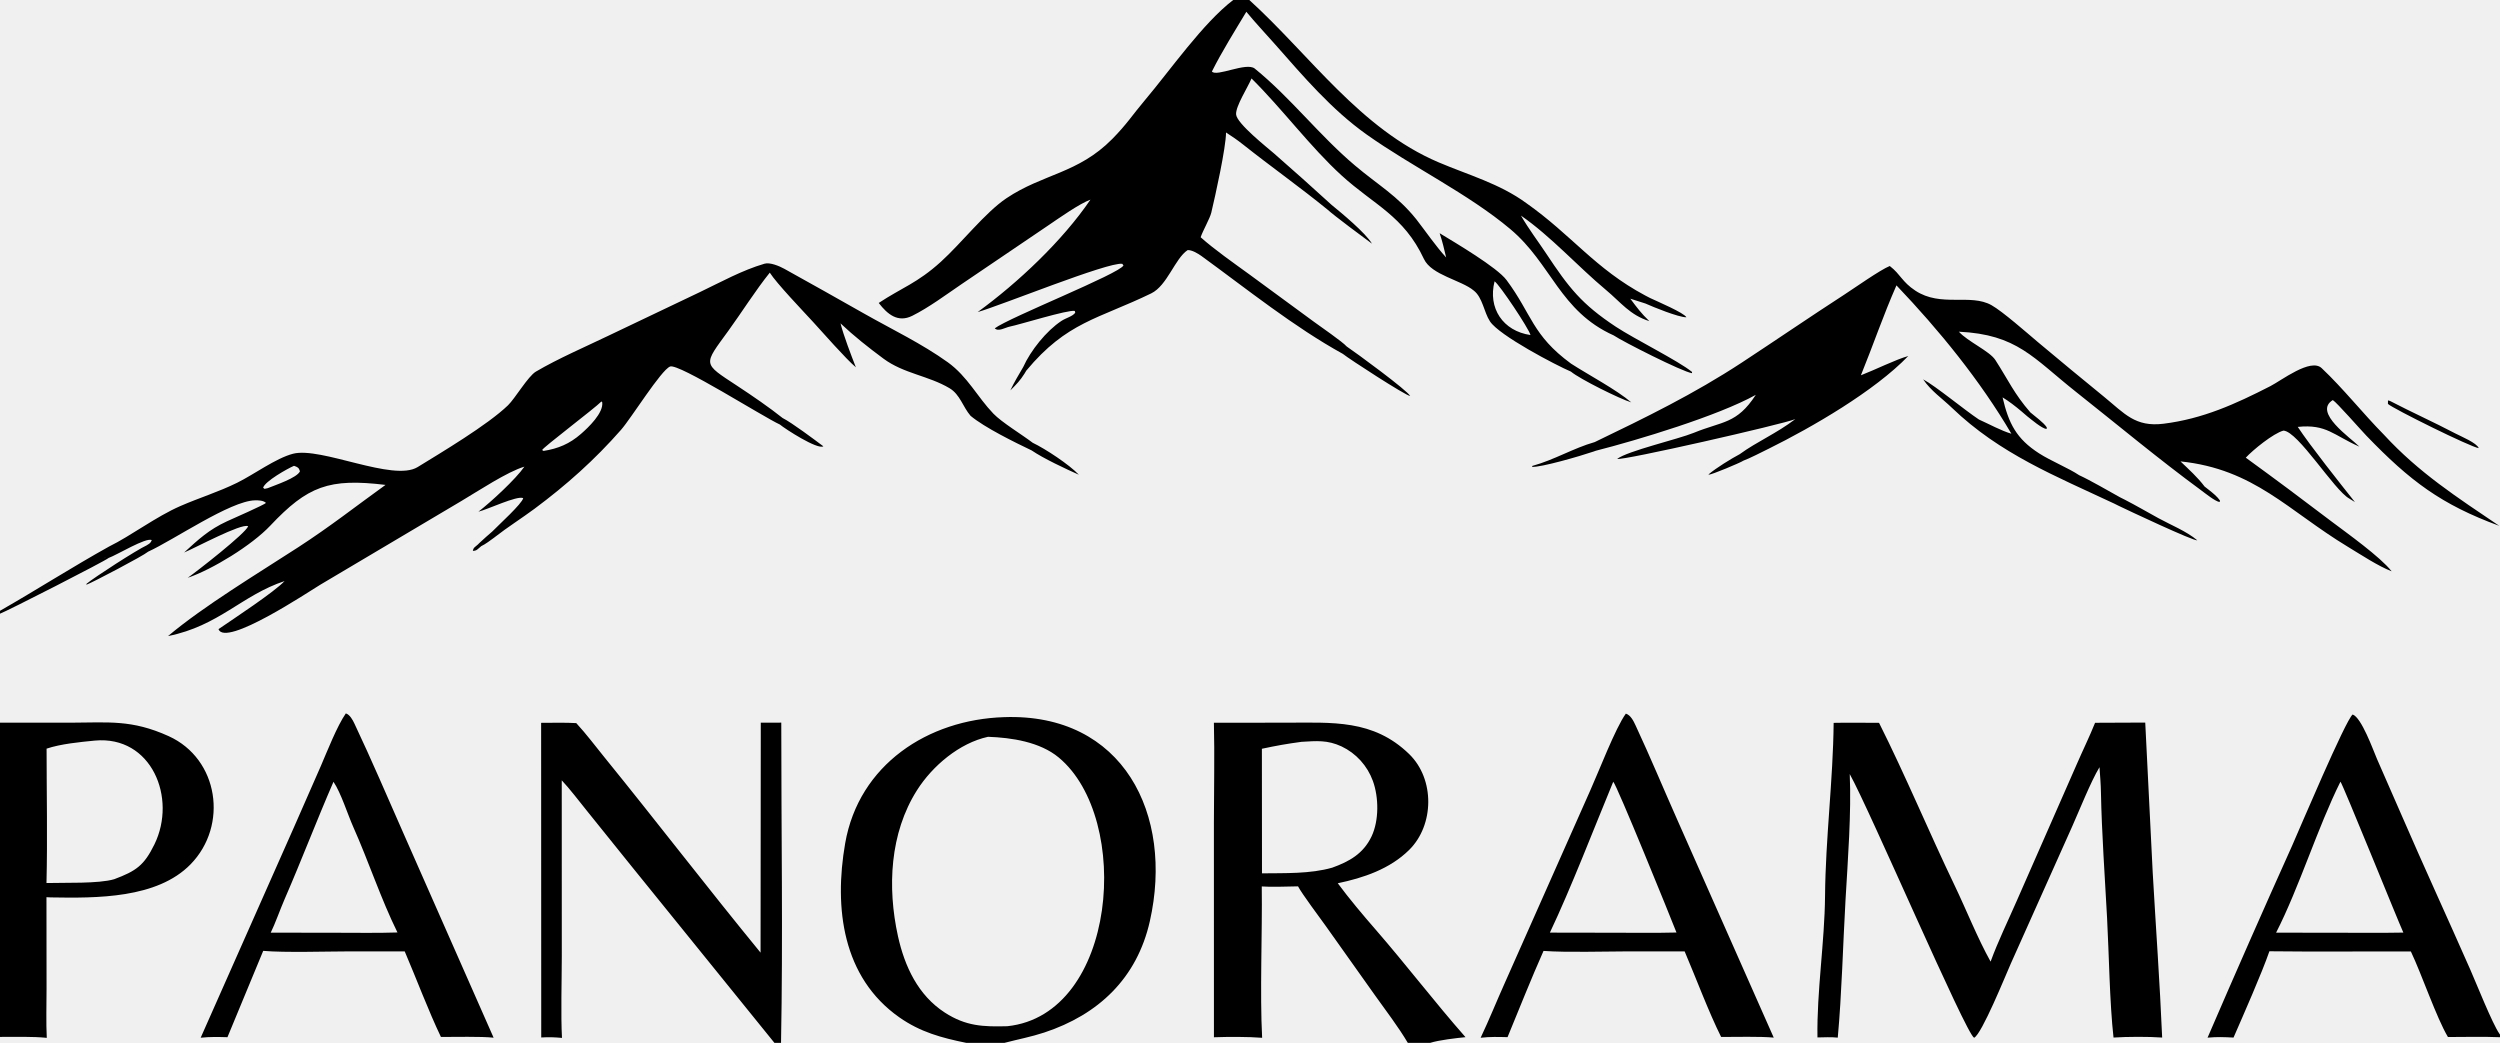
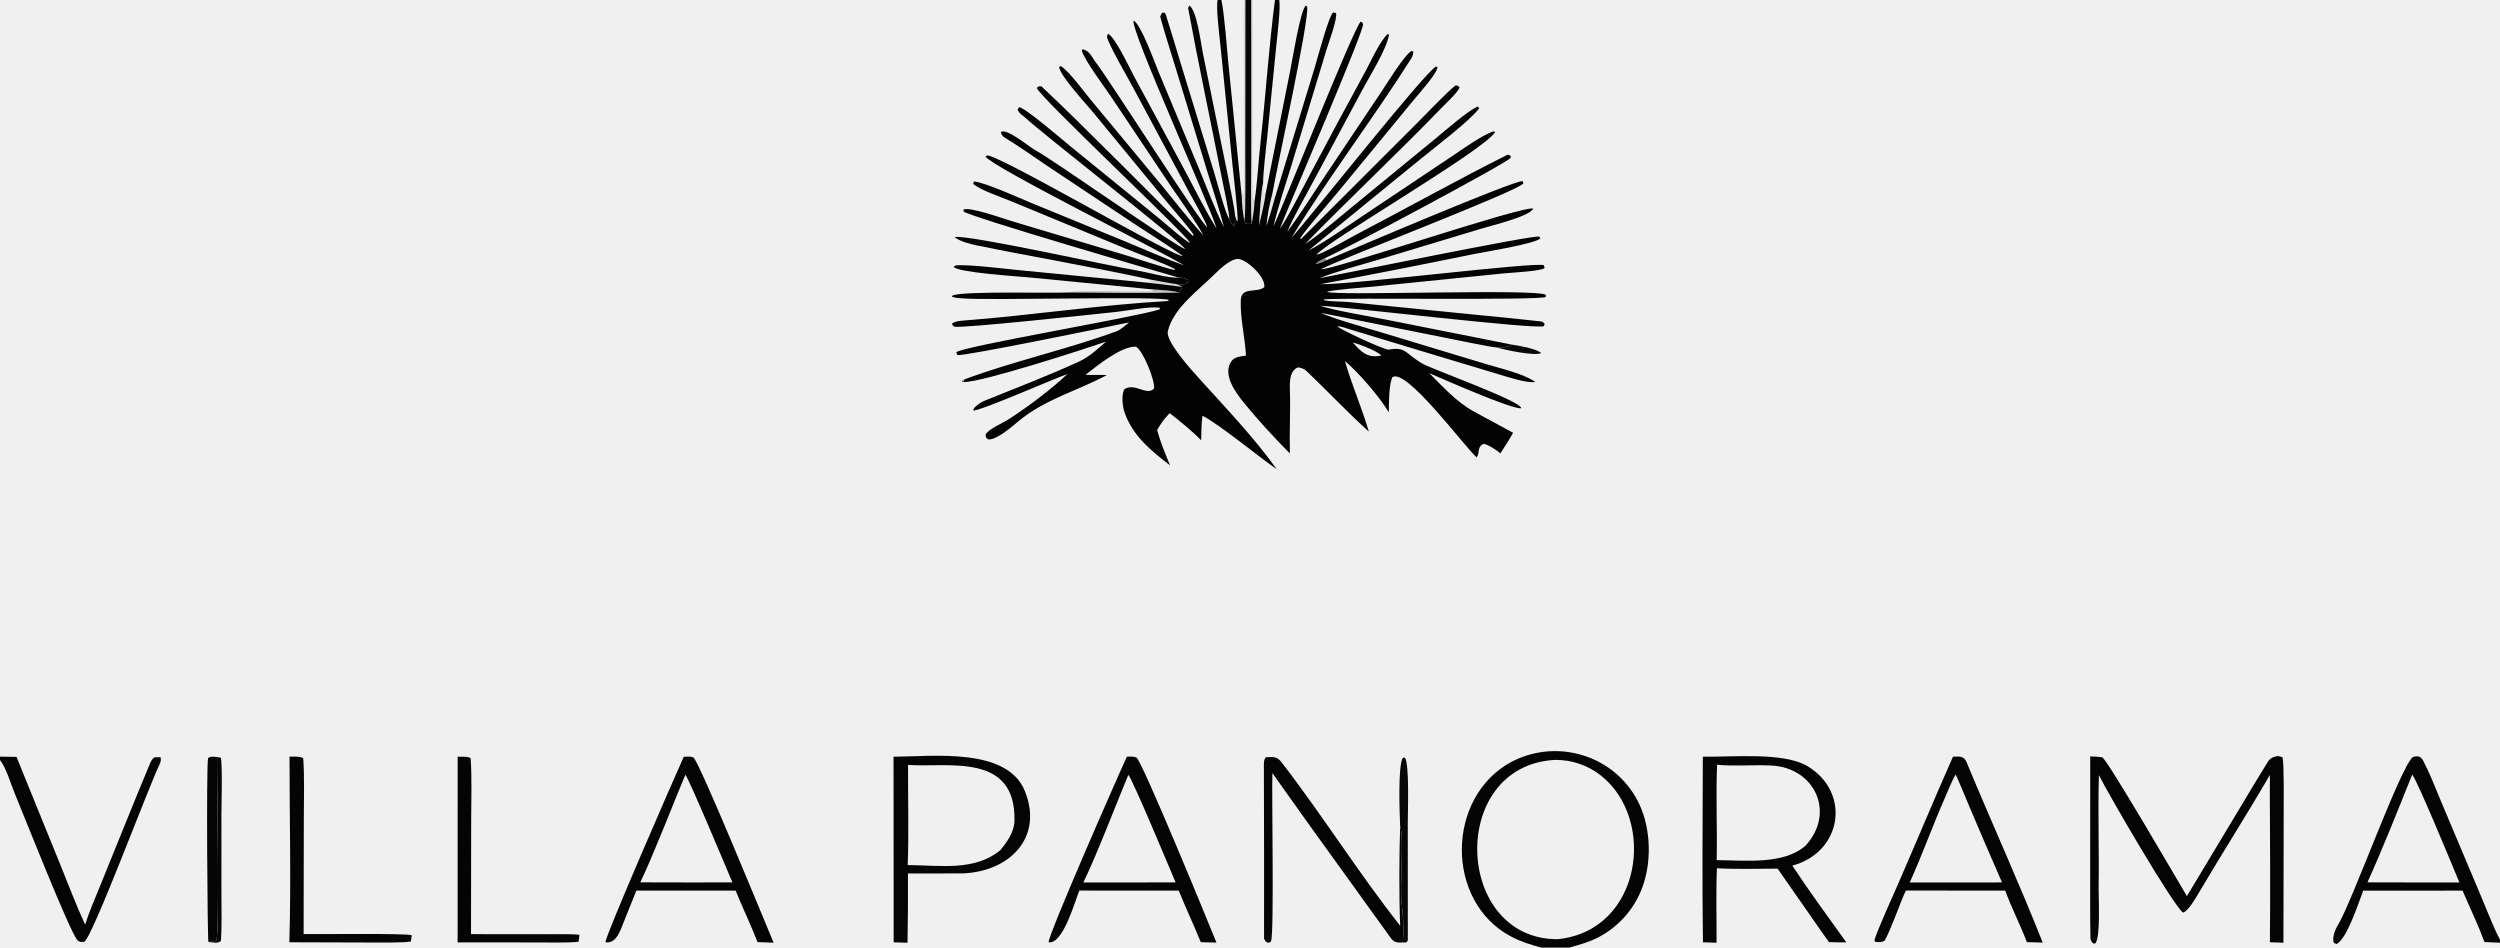
- <svg xmlns="http://www.w3.org/2000/svg" width="350" height="146" viewBox="0 0 350 146" fill="none">
-   <path d="M109.379 101.168C109.373 115.87 109.624 131.358 109.344 146H108.42L88.346 121.192L82.16 113.504C81.17 112.275 79.687 110.337 78.645 109.246L78.651 133.891C78.649 137.156 78.503 142.144 78.677 145.306C77.524 145.208 76.926 145.185 75.773 145.246L75.758 101.197C77.288 101.196 79.183 101.145 80.679 101.236C82.099 102.781 83.334 104.434 84.653 106.06C91.992 115.099 99.101 124.364 106.479 133.368L106.509 101.177L109.379 101.168ZM140.543 100.402C157.261 99.789 164.343 114.048 160.98 128.963C159.177 136.962 153.778 142.055 146.19 144.556C144.347 145.163 142.498 145.509 140.624 146H135.277C131.813 145.295 128.845 144.492 125.9 142.424C117.936 136.827 116.749 127.106 118.324 118.062C120.248 107.023 129.944 100.74 140.543 100.402ZM180.043 101.176C186.498 101.173 192.239 100.678 197.278 105.565C200.9 109.076 200.797 115.516 197.285 118.986C194.575 121.666 190.876 122.91 187.289 123.655C188.868 125.797 190.844 128.139 192.601 130.159C196.864 135.062 200.886 140.34 205.172 145.204C203.912 145.325 201.424 145.614 200.236 145.998H197.092C195.805 143.812 193.973 141.41 192.479 139.317L185.582 129.604C184.772 128.469 182.27 125.132 181.725 124.09C180.424 124.107 177.844 124.206 176.647 124.103C176.733 130.707 176.37 138.96 176.698 145.291C174.783 145.137 171.914 145.144 169.95 145.217L169.946 115.22C169.947 110.66 170.06 105.684 169.945 101.182L180.043 101.176ZM9.836 101.177C15.175 101.163 18.424 100.711 23.607 103.058C30.631 106.238 31.988 115.568 26.681 121.002C21.987 125.808 13.537 125.746 7.093 125.637C6.897 125.633 6.7 125.623 6.505 125.607L6.517 138.398C6.516 140.498 6.439 143.242 6.548 145.299C4.652 145.098 1.97 145.166 0 145.167V101.177H9.836ZM301.379 122.145C301.815 129.798 302.38 137.611 302.703 145.257C300.789 145.117 297.812 145.13 295.893 145.257C295.346 140.402 295.257 133.463 294.987 128.456C294.688 122.898 294.237 116.478 294.133 110.984C294.114 109.788 294.014 108.599 293.929 107.406C292.712 109.419 291.102 113.474 290.107 115.702L281.503 134.928C280.804 136.495 277.44 144.815 276.374 145.286C275.219 144.739 261.75 113.35 258.963 108.365C259.206 113.752 258.693 120.456 258.375 125.951C258.013 132.236 257.856 139.068 257.287 145.268C256.357 145.173 255.379 145.222 254.444 145.241C254.338 138.799 255.451 131.889 255.506 125.443C255.573 117.369 256.632 109.237 256.711 101.2C258.779 101.155 260.988 101.196 263.066 101.197C266.775 108.586 270.053 116.48 273.644 123.955C275.291 127.385 276.856 131.351 278.685 134.628C279.705 131.816 281.153 128.852 282.348 126.114L290.735 107.018C291.578 105.076 292.525 103.144 293.312 101.19L300.334 101.16L301.379 122.145ZM227.621 99.906C228.311 100.137 228.696 100.945 228.995 101.589C231.022 105.935 232.869 110.38 234.817 114.764L248.323 145.266C246.411 145.083 242.988 145.179 240.958 145.174C239.223 141.704 237.446 136.936 235.852 133.197L228.063 133.192C224.589 133.199 219.431 133.363 216.092 133.129C214.362 137.021 212.693 141.238 211.056 145.202C209.683 145.169 208.666 145.133 207.289 145.285C208.484 142.767 209.511 140.202 210.65 137.662L222.646 110.64C223.769 108.159 226.167 101.898 227.621 99.906ZM48.417 99.875C48.976 100.046 49.377 100.789 49.619 101.302C52.008 106.357 54.22 111.529 56.476 116.649L69.106 145.278C67.302 145.08 63.7 145.184 61.73 145.173C59.987 141.535 58.294 137.009 56.66 133.193H48.963C45.709 133.2 39.9 133.386 36.849 133.121L31.844 145.208C30.48 145.174 29.464 145.141 28.094 145.28L41.183 115.751L44.928 107.217C45.822 105.146 47.184 101.652 48.417 99.875ZM329.37 100.029C330.614 100.457 332.222 104.959 332.779 106.257L336.223 114.128C339.34 121.325 342.684 128.573 345.848 135.764C346.683 137.66 348.939 143.336 349.922 144.732L349.999 144.84V145.21C347.716 145.114 345.012 145.18 342.712 145.183C341.09 142.452 339.072 136.469 337.521 133.206C330.931 133.183 324.3 133.26 317.717 133.178C316.65 136.257 314.055 142.139 312.693 145.261C311.284 145.188 310.458 145.151 309.059 145.272C312.931 136.287 316.875 127.333 320.89 118.412C321.924 116.071 328.365 100.835 329.37 100.029ZM138.325 103.152C134.329 104.021 130.547 107.211 128.376 110.637C124.571 116.642 124.212 124.245 125.714 131.061C126.652 135.314 128.539 139.344 132.272 141.76C135.236 143.677 137.653 143.759 141.03 143.67C156.422 142.038 158.54 114.609 148.219 106.048C145.582 103.862 141.627 103.269 138.325 103.152ZM46.688 109.45C44.342 114.84 42.194 120.484 39.846 125.881C39.261 127.224 38.5 129.364 37.903 130.572L47.083 130.585C49.865 130.583 52.881 130.64 55.645 130.545C53.351 125.906 51.581 120.532 49.456 115.769C48.687 114.045 47.725 110.972 46.688 109.45ZM225.854 109.444C223.17 115.936 219.949 124.32 216.984 130.567L226.013 130.583C228.861 130.581 231.871 130.628 234.706 130.552C233.909 128.503 226.344 109.856 225.854 109.444ZM327.663 109.437C324.484 115.8 321.915 124.187 318.654 130.573L327.526 130.585C330.466 130.582 333.541 130.62 336.469 130.562C335.729 128.955 327.965 109.706 327.663 109.437ZM21.616 118.221C24.804 111.722 21.223 102.945 13.27 103.683C11.19 103.887 8.482 104.147 6.521 104.812C6.526 110.93 6.657 117.544 6.507 123.625C9.039 123.551 13.814 123.74 15.992 123.088C19.048 121.942 20.168 121.173 21.616 118.221ZM187.814 104.497C185.836 103.581 184.319 103.731 182.221 103.856C180.11 104.138 178.751 104.384 176.664 104.828L176.677 122.268C179.881 122.227 183.44 122.355 186.509 121.474C188.886 120.619 190.865 119.524 192.017 117.099C193.073 114.876 193.037 111.634 192.206 109.337C191.428 107.201 189.851 105.461 187.814 104.497ZM107.037 36.917C107.792 36.697 109.115 37.251 109.797 37.629C113.539 39.703 117.277 41.805 121.001 43.916C124.91 46.132 129.049 48.103 132.705 50.728C135.48 52.735 136.839 55.59 139.073 57.909C140.253 59.134 143.056 60.827 144.576 61.986C144.625 62.08 144.673 62.162 144.719 62.238C144.673 62.163 144.626 62.081 144.577 61.988C146.375 62.848 149.7 65.044 151.041 66.464C149.221 65.654 146.067 64.181 144.438 63.063C144.795 63.028 145.335 63.184 145.705 63.268C145.704 63.267 145.702 63.266 145.701 63.265C145.331 63.181 144.793 63.026 144.437 63.062C142.077 61.935 137.845 59.859 135.881 58.216C134.814 56.99 134.407 55.227 132.943 54.355C129.973 52.585 126.523 52.316 123.677 50.203C121.566 48.636 119.591 47.082 117.673 45.273C118.085 46.928 119.181 49.787 119.823 51.424C118.49 50.322 115.041 46.392 113.798 45.036C112.418 43.531 108.736 39.689 107.77 38.171C105.796 40.621 103.778 43.82 101.988 46.286C98.452 51.158 98.306 50.791 103.188 54.002C105.369 55.436 107.727 57.057 109.566 58.523C110.845 59.164 114.011 61.539 115.27 62.482C114.468 62.992 109.917 60.049 109.184 59.435C109.463 59.473 109.783 59.573 110.102 59.69L111.007 60.047C110.465 59.833 109.744 59.511 109.185 59.435C106.861 58.377 95.023 50.844 93.814 51.312C92.555 51.802 88.38 58.54 86.952 60.168C83.273 64.363 79.31 67.897 74.847 71.216C73.01 72.582 71.064 73.796 69.26 75.207L69.262 75.211C68.727 75.597 67.947 76.203 67.371 76.461L67.372 76.462C66.834 76.897 66.77 77.11 66.195 77.123C66.286 76.639 66.426 76.66 66.883 76.25L67.116 76.019C67.683 75.472 68.401 74.866 68.969 74.365L68.968 74.362C69.805 73.495 73.119 70.496 73.249 69.734C72.395 69.35 68.273 71.325 66.976 71.638C68.666 70.342 72.215 67.079 73.416 65.332C71.031 66.035 66.958 68.741 64.616 70.127L44.836 81.864C43.32 82.769 31.54 90.669 30.588 88.081C32.693 86.635 38.425 82.874 39.839 81.351C33.863 83.329 30.666 87.618 23.523 89.052C28.576 84.802 36.134 80.265 41.746 76.619C46.306 73.657 49.673 70.984 53.973 67.887C46.059 66.927 43.074 68.043 37.837 73.594C35.243 76.344 29.74 79.715 26.281 80.894C27.542 80.009 34.452 74.63 34.742 73.667C33.76 73.233 27.324 76.717 25.773 77.352C27.804 75.501 29.233 74.158 31.778 72.981C32.541 72.629 37.04 70.668 37.232 70.404C36.871 70.052 36.163 70.037 35.684 70.048C32.249 70.129 24.354 75.582 20.714 77.248L20.68 77.173V77.175L20.715 77.253C20.044 77.829 12.9 81.579 12.098 81.862L12.11 81.733C13.237 80.802 19.189 76.959 20.535 76.348C20.611 76.524 20.666 76.636 20.693 76.75C20.667 76.635 20.612 76.521 20.535 76.343C20.899 76.115 21.101 76.037 21.246 75.621C20.499 75.169 16.305 77.733 15.214 78.108C14.259 77.889 13.453 78.943 12.479 78.984L12.477 78.986C13.453 78.946 14.26 77.89 15.215 78.109C14.7 78.566 0.965 85.567 0 85.917V85.512C5.068 82.613 10.213 79.326 15.261 76.52L15.263 76.519C18.35 75.003 21.851 72.326 25.25 70.847C27.978 69.659 30.524 68.902 33.191 67.591C35.531 66.441 38.614 64.152 41.015 63.526C44.935 62.505 55.045 67.498 58.47 65.39C61.72 63.388 68.265 59.501 71.12 56.741C72.112 55.782 73.927 52.672 75.026 52.025C78.148 50.189 81.961 48.55 85.179 47L97.963 40.905C100.918 39.491 103.899 37.832 107.037 36.917ZM264.622 37.285C266.078 38.417 266.288 39.457 268.134 40.681C271.728 43.063 275.838 41.054 278.812 42.726C280.385 43.611 283.784 46.615 285.305 47.895C288.379 50.472 291.472 53.029 294.581 55.563C297.443 57.901 298.932 59.817 302.905 59.321C308.393 58.636 312.961 56.565 317.845 54.063C319.417 53.259 323.495 50.085 325.035 51.541C328.111 54.447 330.78 57.852 333.761 60.874C338.665 66.195 343.97 69.605 349.9 73.62C341.783 70.641 337.409 67.344 331.286 60.99C330.57 60.248 327.123 56.316 326.594 56.011C323.789 57.719 329.095 61.294 330.315 62.531C326.691 60.944 325.717 59.347 321.686 59.766C323.461 62.449 327.576 67.629 329.69 70.291C329.456 70.153 329.112 69.915 328.894 69.796C326.798 68.652 321.728 60.368 319.679 60.287C318.272 60.663 315.41 62.989 314.41 64.075C318.431 66.997 322.42 69.965 326.376 72.978C328.625 74.673 333.22 77.937 334.832 79.983C332.944 79.263 330.495 77.634 328.716 76.561C320.337 71.502 315.604 65.667 305.267 64.596C306.429 65.706 307.673 66.823 308.637 68.109L308.636 68.111L309.2 68.551C309.79 69.011 310.421 69.528 310.791 70.064L310.75 70.289C310.099 70.178 308.764 69.082 308.137 68.627C308.352 68.513 308.425 68.49 308.471 68.442C308.424 68.489 308.35 68.512 308.138 68.625C302.173 64.242 296.459 59.472 290.653 54.874C284.612 50.09 282.414 46.83 274.238 46.437C275.477 47.813 278.547 49.159 279.347 50.397C281.153 53.193 281.961 55.108 284.249 57.734C284.962 58.351 286.074 59.118 286.544 59.823L286.522 60.067C285.841 59.981 284.416 58.75 283.806 58.276L282.991 57.577C282.154 56.874 281.255 56.175 280.36 55.632C281.208 59.274 282.286 61.427 285.48 63.476C287.136 64.538 289.647 65.558 291.074 66.524C291.808 66.857 292.864 67.422 293.923 68.007L296.792 69.615L297.476 69.96C299.063 70.777 300.599 71.677 302.168 72.537C303.916 73.496 306.099 74.363 307.622 75.644C307.171 75.803 297.69 71.339 296.595 70.804C296.371 70.694 296.148 70.583 295.926 70.471C295.924 70.471 295.922 70.471 295.92 70.471C287.765 66.639 279.98 63.54 273.291 57.114C271.905 55.781 270.355 54.745 269.242 53.113C269.244 53.114 269.246 53.115 269.248 53.116C269.247 53.115 269.246 53.114 269.245 53.112C270.994 54.047 275.016 57.383 277.048 58.732C278.476 59.37 280.15 60.297 281.594 60.722C277.224 53.266 271.46 46.198 265.504 39.953C263.631 44.209 262.253 48.299 260.527 52.54C262.472 51.792 265.401 50.333 267.158 49.842C262.421 54.758 253.722 59.798 247.599 62.83C246.966 63.144 244.678 64.303 244.091 64.484C243.717 64.535 243.309 64.649 242.996 64.489L242.994 64.494C243.307 64.654 243.716 64.54 244.09 64.489C243.594 64.808 239.604 66.476 239.228 66.456L239.18 66.568L239.236 66.382C240.264 65.514 242.371 64.212 243.58 63.573L243.585 63.567C245.943 61.848 248.696 60.691 251.345 58.675C249.584 59.402 227.08 64.532 226.404 64.246C227.87 63.125 234.968 61.482 237.121 60.598C241.151 58.942 243.135 59.393 245.814 55.277C240.554 58.21 229.285 61.61 223.422 63.102L223.094 63.218C221.201 63.867 215.671 65.462 214.492 65.357L214.526 65.228C217.645 64.365 220.252 62.751 223.26 61.891L223.181 62.006C222.947 62.339 222.796 62.504 222.585 62.67C222.796 62.504 222.947 62.339 223.181 62.006L223.26 61.892C230.39 58.457 237.197 55.132 243.852 50.762C248.638 47.618 253.403 44.36 258.208 41.244C259.536 40.383 263.294 37.737 264.565 37.242L264.622 37.285ZM41.16 65.215C40.254 65.602 37.086 67.38 36.837 68.284L37.038 68.441L37.485 68.342C38.55 67.91 41.601 66.894 41.994 65.981C41.85 65.478 41.677 65.393 41.16 65.215ZM84.204 56.202C83.31 57.129 75.978 62.671 75.9 63.006L76.093 63.132C78.147 62.804 79.73 62.145 81.331 60.752C82.36 59.857 84.523 57.81 84.31 56.31L84.204 56.202ZM334.317 56.057C334.427 56.084 334.552 56.107 334.654 56.16C337.648 57.721 340.744 59.104 343.734 60.676C344.524 61.092 346.744 62 347.024 62.738C345.951 62.627 335.041 57.224 334.312 56.55L334.317 56.057ZM174.904 0C183.417 7.735 190.416 18.044 201.383 22.717C205.547 24.492 209.953 25.704 213.679 28.432C220.064 32.933 223.305 37.617 230.32 41.363L231.012 41.723C231.969 42.177 235.817 43.811 236.095 44.421C234.975 44.421 231.504 43.004 230.359 42.492C230.663 42.492 230.888 42.546 231.157 42.543C230.889 42.545 230.664 42.492 230.36 42.492L228.243 41.816C229.202 43.098 229.759 43.858 230.907 44.96C228.178 44.101 226.934 42.342 224.816 40.575C220.879 37.291 217.133 33.086 212.933 30.184C214.086 32.167 215.26 33.678 216.467 35.495C219.652 40.298 221.412 42.568 226.239 45.758C228.88 47.492 234.993 50.522 236.88 52.069L236.885 52.249C235.485 52.03 227.16 47.803 225.923 46.96H225.922C218.346 43.553 217.232 36.936 211.443 32.073C205.553 27.124 197.64 23.316 191.327 18.83C186.393 15.325 182.48 10.703 178.491 6.186C177.234 4.762 175.665 3.088 174.487 1.65C172.907 4.281 171.026 7.286 169.668 10.008C170.279 10.819 174.497 8.653 175.666 9.601C180.668 13.654 184.741 18.998 189.709 23.18C192.994 25.954 195.624 27.389 198.283 30.702C199.649 32.462 200.991 34.44 202.461 36.047C202.181 34.863 201.94 33.807 201.549 32.649C203.764 33.998 209.595 37.43 210.919 39.213C214.489 44.022 214.489 46.905 219.936 50.902L219.937 50.903C222.283 52.42 226.364 54.591 228.378 56.333C226.778 55.851 221.171 53.063 219.934 52.029L219.935 52.028C217.812 51.12 209.88 46.967 208.595 44.99C207.752 43.713 207.569 41.642 206.325 40.68C204.587 39.214 200.407 38.519 199.351 36.259C196.51 30.185 192.37 28.708 187.827 24.568C183.461 20.589 179.515 15.24 175.212 10.982C174.703 12.217 172.983 14.856 173.053 16.013C173.131 17.286 177.469 20.699 178.363 21.482C181.07 23.848 183.752 26.244 186.407 28.669L186.406 28.67C187.783 29.79 191.216 32.637 192.075 34.114C191.062 33.377 186.687 30.121 185.887 29.374V29.373C182.036 26.229 177.926 23.324 174.029 20.232C173.267 19.628 172.463 19.071 171.645 18.547C171.629 20.715 170.147 27.38 169.576 29.79C169.395 30.556 168.379 32.338 168.091 33.214C169.945 34.884 172.807 36.886 174.856 38.377L183.922 45.029C184.771 45.654 187.983 47.867 188.52 48.491C188.52 48.493 188.521 48.495 188.521 48.496C189.728 49.301 197.108 54.706 197.421 55.442C196.739 55.358 188.985 50.323 188.008 49.551C188.473 49.553 189.436 49.974 189.804 50.26L189.906 50.19L189.904 50.188L189.805 50.257C189.437 49.971 188.474 49.55 188.009 49.548C181.171 45.784 174.528 40.441 168.21 35.846C167.732 35.498 166.839 34.968 166.264 35.017C164.483 36.203 163.416 39.984 161.165 41.077C153.739 44.683 149.373 45.046 143.683 51.885L143.428 52.31C142.841 53.246 142.299 53.815 141.445 54.658C141.957 53.558 142.64 52.435 143.253 51.379C144.279 49.091 146.494 46.314 148.612 44.923C149.256 44.5 150.159 44.304 150.532 43.784L150.473 43.531C149.547 43.326 142.726 45.459 141.351 45.728C140.769 45.843 139.753 46.486 139.267 45.963C141.366 44.407 156.754 38.314 157.288 37.159L157.114 36.933C155.137 36.649 140.031 42.803 136.873 43.69C142.508 39.588 148.732 33.731 152.662 27.951C151.143 28.499 148.271 30.532 146.814 31.518L134.615 39.783C132.456 41.25 130.039 43.058 127.706 44.218C125.701 45.214 124.238 43.996 123.023 42.414C126.269 40.267 128.42 39.643 131.723 36.648C134.63 34.013 137.928 29.748 140.9 27.755C146.017 24.323 150.925 24.304 155.705 19.467C157.768 17.379 158.538 16.095 160.262 14.055C163.86 9.798 168.402 3.248 172.649 0H174.904ZM226.593 46.306C226.966 46.75 227.437 47.073 227.54 47.279C227.438 47.073 226.967 46.75 226.593 46.306ZM209.241 39.386C208.276 43.129 210.405 46.344 214.269 46.906C214.041 45.995 209.929 39.84 209.241 39.386Z" fill="black" />
+ <svg xmlns="http://www.w3.org/2000/svg" width="401" height="152" viewBox="0 0 401 152" fill="none">
+   <g clip-path="url(#clip0_725_66)">
+     <path d="M273.133 121.369C277.819 121.458 286.136 120.59 289.956 122.911C296.931 127.148 295.484 136.684 287.491 138.847C290.043 142.741 293.424 147.355 296.152 151.157C295.257 151.171 294.276 151.135 293.373 151.119L292.277 149.58L285.128 139.332C282.068 139.341 278.41 139.441 275.395 139.267C275.234 142.877 275.354 147.539 275.336 151.216L273.153 151.144C273.004 141.312 273.121 131.211 273.133 121.369ZM275.352 137.968C279.992 137.99 286.093 138.736 289.608 135.644C294.46 130.374 291.108 123.145 284.157 122.793C281.281 122.647 278.226 122.937 275.422 122.668C275.205 127.693 275.467 132.931 275.352 137.968Z" fill="black" fill-opacity="0.984" />
+     <path d="M143.324 121.379C149.5 121.354 161.481 119.827 164.359 126.823C167.427 134.278 161.99 139.846 154.328 140.095L145.633 140.106C145.659 143.811 145.636 147.517 145.566 151.221L143.343 151.147L143.324 121.379ZM145.595 138.751C150.914 138.812 156.33 139.742 160.425 136.392C161.533 135.093 162.681 133.42 162.722 131.676C162.983 120.617 152.049 123.15 145.65 122.696C145.631 127.687 145.791 133.839 145.595 138.751Z" fill="black" fill-opacity="0.984" />
+     <path d="M180.759 121.36C181.237 121.355 181.828 121.303 182.27 121.499C183.123 121.877 193.872 148.099 195.118 151.191L192.61 151.129C191.494 148.371 190.197 145.666 189.076 142.853L182.389 142.85L173.124 142.846C172.387 144.693 170.48 151.5 168.206 151.141C167.981 150.291 179.362 124.345 180.759 121.36ZM173.77 141.547L181.41 141.545L188.567 141.538C187.785 139.706 181.565 124.763 180.982 124.29C179.032 128.98 175.887 137.21 173.77 141.547Z" fill="black" fill-opacity="0.984" />
+     <path d="M313.258 121.374C314.262 121.346 314.995 121.188 315.441 122.263C319.434 131.898 323.819 141.5 327.651 151.189L325.116 151.121C324.074 148.385 322.686 145.694 321.634 142.854L314.944 142.85L305.7 142.839C304.723 144.922 303.319 149.122 302.295 150.879C301.624 151.227 301.667 151.103 300.807 151.079L300.652 150.837C301.001 149.442 303.858 143.162 304.566 141.531C307.478 134.842 310.303 128.035 313.258 121.374ZM306.319 141.552L313.769 141.546L321.121 141.542C319.334 137.456 317.571 133.358 315.833 129.251C315.52 128.514 313.926 124.619 313.677 124.229C312.996 125.439 312.561 126.629 312.001 127.888C310.014 132.365 308.341 137.103 306.319 141.552Z" fill="black" fill-opacity="0.984" />
+     <path d="M109.671 121.39C110.156 121.37 110.748 121.301 111.205 121.484C112.033 121.814 122.621 147.724 124.084 151.205L121.513 151.111C120.455 148.424 119.11 145.579 117.994 142.853L111.313 142.85L102.07 142.857C101.263 144.84 100.476 146.842 99.673 148.826C99.204 149.983 98.558 151.349 97.12 151.139C96.913 150.516 108.354 124.288 109.671 121.39ZM102.708 141.527L110.53 141.545L117.481 141.538C116.639 139.564 110.427 124.699 109.93 124.274C107.749 129.476 105.058 136.553 102.708 141.527Z" fill="black" fill-opacity="0.984" />
+     <path d="M335.274 121.323C335.985 121.344 336.49 121.377 337.195 121.467C338.053 121.89 349.204 141.089 350.776 143.737L359.452 129.31C360.879 126.937 362.352 124.441 363.828 122.086C363.983 121.841 364.409 121.523 364.682 121.433C365.408 121.193 365.51 121.24 366.123 121.489C366.379 122.507 366.303 128.911 366.303 130.483L366.262 151.212L364.09 151.139C364.182 143.359 364.116 135.37 364.081 127.58L364.09 124.301C360.421 130.62 356.454 136.827 352.74 143.125C352.272 143.919 351.011 146.145 350.171 146.383C348.601 145.327 338.045 127.141 336.665 124.333C336.484 130.295 336.717 136.327 336.619 142.289C336.59 144.046 336.96 150.117 336.112 151.317L335.795 151.346C335.541 151.164 335.317 150.839 335.312 150.526C335.243 147.464 335.266 144.346 335.263 141.285L335.274 121.323Z" fill="black" fill-opacity="0.984" />
+     <path d="M204.091 124.006C203.969 127.702 204.394 149.496 203.881 150.941C203.816 151.119 203.63 151.15 203.462 151.228L203.041 151.059C202.969 150.934 202.873 150.77 202.755 150.568C202.783 141.442 202.747 132.313 202.726 123.188C202.724 122.449 202.673 121.842 203.065 121.46C204.167 121.421 204.792 121.278 205.539 122.244C212.105 130.734 217.949 140.092 224.589 148.49C224.399 144.052 224.43 136.967 224.583 132.513C225.237 134.121 224.505 142.524 224.818 144.777C225.026 146.268 225.247 149.744 224.977 151.184C224.17 151.198 223.628 151.198 223.124 150.506C221.031 147.637 218.966 144.745 216.89 141.864C212.588 135.936 208.322 129.984 204.091 124.006Z" fill="black" fill-opacity="0.984" />
+     <path d="M46.438 121.361C47.078 121.369 48.152 121.286 48.633 121.62C48.86 124.287 48.731 128.761 48.731 131.627L48.7 149.822C50.736 149.868 65.331 149.677 66.044 150.014L65.905 151.011C64.968 151.242 60.583 151.181 59.367 151.18L46.41 151.14C46.707 141.827 46.436 130.822 46.438 121.361Z" fill="black" fill-opacity="0.984" />
+     <path d="M73.411 121.385C73.971 121.382 75.097 121.299 75.488 121.629C75.715 124.436 75.579 128.665 75.578 131.641L75.55 149.827C79.553 149.876 83.595 149.816 87.595 149.851C88.572 149.859 92.151 149.784 92.946 149.952L92.805 151.058C91.447 151.245 87.595 151.17 86.13 151.169L73.402 151.156L73.411 121.385Z" fill="black" fill-opacity="0.984" />
+     <path d="M33.611 151.114L33.428 151.061C33.281 150.795 33.072 123.258 33.372 121.606C33.798 121.265 34.16 121.401 34.82 121.419L34.817 121.542C34.769 124.599 35.27 149.695 34.69 150.87C34.288 150.994 34.016 151.042 33.611 151.114Z" fill="black" fill-opacity="0.984" />
+     <path d="M224.583 132.513C224.506 130.646 224.191 122.71 225.025 121.548L225.337 121.521C226.096 122.46 225.809 130.154 225.809 132.001L225.816 150.858L225.576 151.16L224.976 151.184C225.247 149.744 225.025 146.268 224.818 144.777C224.505 142.524 225.237 134.121 224.583 132.513Z" fill="black" fill-opacity="0.969" />
+     <path d="M34.819 121.419L35.42 121.543C35.704 122.613 35.514 129.483 35.515 130.942L35.52 143.574C35.52 145.808 35.597 148.72 35.442 150.9C35.038 151.374 34.208 151.181 33.609 151.114C34.015 151.042 34.287 150.994 34.689 150.87C35.268 149.695 34.767 124.599 34.816 121.541L34.819 121.419Z" fill="black" fill-opacity="0.973" />
+     <path d="M195.314 0H195.917C196.422 2.432 196.773 7.605 197.043 10.28L199.173 31.434C199.158 32.197 199.367 34.614 199.598 35.325L199.674 35.753C200.031 35.99 200.342 35.916 200.789 35.891C200.973 34.723 201.194 33.5 201.219 32.323C201.679 29.311 201.867 25.717 202.206 22.649C203.032 15.167 203.528 7.45 204.505 0H205.194C205.423 1.346 204.879 5.702 204.72 7.293L203.265 21.944C203.083 23.795 202.61 27.553 202.602 29.295C202.302 30.491 201.979 34.796 201.961 36.145C202.159 35.274 202.958 31.958 202.972 31.225L206.962 11.259C207.311 9.517 208.57 1.696 209.439 0.901L209.662 1.037C210.083 3.014 204.824 26.78 204.096 31.023C203.663 32.61 203.248 34.562 203.158 36.204C203.659 34.665 204.121 33.114 204.546 31.553L210.908 10.748C211.262 9.585 213.163 2.396 213.856 1.982L214.295 2.115C214.559 2.972 213.071 6.985 212.725 8.122L207.142 26.544C206.342 29.189 204.797 33.75 204.282 36.309C205.844 32.889 217.242 4.233 218.258 3.463C218.497 3.601 218.556 3.591 218.63 3.872C218.877 4.824 206.649 33.14 205.292 36.677C206.336 35.34 209.149 29.811 210.083 28.057C213.044 22.463 216.041 16.889 219.076 11.335C219.981 9.673 221.293 6.629 222.63 5.416L222.787 5.598C222.46 7.811 219.662 12.281 218.448 14.546L210.78 28.873C209.48 31.305 207.532 34.683 206.482 37.143C208.288 34.768 210.277 31.605 211.955 29.089L221.493 14.841C222.399 13.501 225.303 8.72 226.454 8.152L226.701 8.298C226.679 8.665 226.566 9.062 226.372 9.37C220.294 18.983 213.042 28.48 207.154 38.144C210.23 34.745 228.565 11.541 230.325 10.679L230.574 10.74C230.619 11.66 227.635 14.975 226.91 15.858L214.548 30.877C213.034 32.708 209.674 36.502 208.507 38.279L208.724 38.3L227.004 20.039C228.16 18.897 232.405 14.451 233.452 13.718C233.906 13.73 233.73 13.664 234.11 14.019C233.963 14.696 231.903 16.602 231.251 17.278C224.103 24.679 216.537 31.738 209.363 39.112C211.209 37.992 214.982 34.743 216.825 33.235L230.435 22.08C231.882 20.889 235.496 17.704 237.049 17.091L237.258 17.383C235.747 19.404 230.037 23.726 227.723 25.618L209.936 40.135C211.814 39.295 216.553 35.99 218.411 34.744L232.855 25.089C234.504 23.993 237.856 21.568 239.604 21.066L239.827 21.178C238.114 24.11 212.139 39.107 211.182 40.877C212.674 40.437 215.848 38.512 217.678 37.553C225.661 33.373 233.722 28.882 241.783 24.829C241.954 24.859 242.097 24.883 242.212 24.903C242.255 25.012 242.369 25.193 242.324 25.302C242.034 26.001 215.507 40.122 212.55 41.388C212.159 41.589 211.193 42.003 211.029 42.333C211.828 42.201 211.994 42.133 212.717 41.765C216.235 40.268 242.872 28.891 244.229 29.049L244.358 29.411C243.459 30.695 215.409 41.345 211.908 43.172C213.032 43.573 244.194 32.948 245.93 33.453C245.408 34.694 239.352 36.15 237.736 36.638L221.083 41.66C218.446 42.45 214.113 43.603 211.659 44.621C215.419 43.921 245.887 37.661 246.896 37.946L247.072 38.228C246.348 39.103 237.768 40.47 236.185 40.797C228.077 42.46 219.956 44.054 211.82 45.58C216.445 45.72 246.422 41.943 247.644 42.545L247.749 42.993C247.242 43.501 242.385 43.731 241.296 43.842L220.192 45.977C219.127 46.078 213.508 46.499 212.858 46.813C213.958 47.5 246.87 46.24 247.967 47.314L247.928 47.63C246.968 48.203 216.392 47.723 212.357 48.014L212.39 48.16C213.525 48.405 215.139 48.33 216.431 48.459L236.64 50.479C240.029 50.813 243.55 51.141 246.939 51.529C247.487 51.591 247.487 51.638 247.777 51.974L247.61 52.326C245.936 52.842 216.083 49.23 211.74 49.046C213.948 49.786 219.791 50.773 222.38 51.277L242.408 55.259C241.809 55.78 240.861 55.696 240.033 55.725C239.169 55.698 232.777 54.365 231.518 54.117L211.863 50.182C213.941 51.14 218.924 52.52 221.279 53.229L238.279 58.37C240.628 59.087 244.433 59.947 246.261 61.265C244.963 61.535 241.443 60.354 240.029 59.927C232.146 57.547 224.238 55.194 216.363 52.783C215.793 52.609 215.082 52.317 214.508 52.348C214.714 52.719 222.111 56.194 222.781 56.076C225.63 55.576 225.366 56.75 228.234 58.364C229.836 59.267 243.925 64.306 244.017 65.478C242.623 65.751 231.204 60.681 229.25 59.852C231.429 62.027 233.677 64.513 236.395 65.999C238.492 67.146 240.601 68.279 242.702 69.419C242.138 70.456 241.312 71.695 240.671 72.715C239.97 72.176 238.827 71.357 237.971 71.19C236.839 71.737 237.415 72.665 236.855 73.363C235.081 71.873 225.587 58.96 223.345 60.498C222.752 61.723 222.799 64.694 222.763 66.145C221.383 63.764 217.835 59.648 215.73 57.917C216.776 61.599 218.45 65.405 219.558 69.222C216.079 66.083 212.952 62.744 209.572 59.52C209.222 59.187 208.711 58.99 208.237 58.92C206.851 59.383 206.856 61.254 206.9 62.52C207.013 65.897 206.806 69.381 206.896 72.74C204.366 70.165 201.82 67.424 199.551 64.641C198.196 62.98 196.038 60.051 197.513 57.949C198.043 57.194 198.997 57.178 199.857 57.035C199.706 54.078 198.893 51.019 199.024 48.102C199.122 45.941 201.57 47.046 202.794 46.066C203.034 44.503 200.186 41.787 198.727 41.547C197.611 41.364 195.792 43.012 194.985 43.826C192.399 46.417 188.159 49.417 187.318 53.154C186.951 54.783 191.201 59.444 192.319 60.684C196.598 65.429 201.076 70.069 204.797 75.273C201.911 73.272 195.356 67.897 192.879 66.686C192.7 67.95 192.698 69.347 192.666 70.633C191.457 69.339 189.036 67.356 187.622 66.271C186.65 67.274 186.299 67.787 185.602 68.985C186.15 70.987 186.897 72.723 187.676 74.644C184.67 72.325 181.713 69.948 180.392 66.188C180.041 65.189 179.84 63.403 180.333 62.443C182.049 61.313 183.871 63.556 185.098 62.341C185.336 61.141 183.344 56.198 182.207 55.608C179.9 55.476 175.934 58.691 174.107 60.131L177.563 60.148C172.866 62.693 167.617 64 163.296 67.617C162.245 68.496 159.886 70.555 158.551 70.487C158.063 70.124 158.19 70.33 158.09 69.707C158.515 68.834 160.832 67.872 161.88 67.192C164.867 65.252 168.656 62.434 171.197 60.003C169.133 60.707 156.98 66.057 156.071 65.843L156.365 65.933L156.103 65.69C156.311 65.227 157.27 64.544 157.755 64.347C162.886 62.262 168.102 60.284 173.135 57.969C174.705 57.248 176.135 55.923 177.424 54.785C173.801 56.056 157.436 61.337 154.58 61.288L154.521 60.944L154.272 61.188L154.589 61.265C154.615 61.151 154.646 61.014 154.683 60.856C162.631 57.9 171.188 56.044 179.152 53.117C179.734 52.903 180.767 52.005 181.112 51.71C178.521 52.257 154.537 57.194 153.56 56.952L153.392 56.507C154.109 55.598 182.429 50.837 186.02 49.619L186.057 49.376C184.343 49.096 181.042 49.819 179.183 50.016C176.29 50.324 154.047 52.715 153.113 52.403C152.82 52.306 152.822 52.194 152.688 51.933C153.043 51.546 154.054 51.455 154.582 51.414C165.455 50.587 176.515 48.882 187.382 48.282L187.453 48.118C186.504 47.449 157.893 48.234 154.318 47.851C153.763 47.792 153.301 47.83 152.656 47.571L152.841 47.366C155.061 46.66 168.031 47.064 171.571 46.911C177.214 46.976 183.505 47.054 189.136 46.932C189.307 46.503 189.56 46.588 189.587 46.013C189.425 45.841 188.914 45.664 188.663 45.558C189.599 45.592 189.984 45.754 190.599 45.217L190.527 44.909C189.914 44.551 189.736 44.56 189.016 44.517C185.54 43.52 155.783 34.84 154.563 33.928L154.551 33.602C155.617 33.155 160.831 35.032 162.319 35.479L180.622 40.952C182.025 41.372 187.289 43.114 188.359 43.303L188.484 43.171C186.837 42.281 182.314 40.604 180.337 39.788L162.377 32.353C160.641 31.625 157.331 30.545 156.083 29.488L156.283 29.093L155.961 29.296L156.165 29.102C157.932 29.216 163.486 31.758 165.517 32.59L180.456 38.713C183.518 39.98 186.86 41.475 189.946 42.573C185.821 40.05 159.011 26.72 158.073 25.11L158.311 24.932C160.066 24.746 185.293 39.55 189.537 41.074L189.615 40.983C187.36 39.338 184.817 37.803 182.468 36.246L167.97 26.599C165.723 25.098 163.519 23.498 161.203 22.098C160.783 21.844 160.645 21.624 160.528 21.176C161.474 20.469 165.169 23.645 166.231 24.192C168.594 25.408 189.174 39.897 190.081 39.934C189.762 39.005 166.944 21.249 164.49 18.906C164.059 18.494 163.53 18.294 163.21 17.585L163.479 17.196C164.396 17.23 170.561 22.542 171.627 23.409L185.945 35.048C186.792 35.739 190.19 38.759 190.873 38.946C190.651 37.954 166.658 15.488 166.305 14.101L166.624 13.851C166.745 13.851 166.885 13.851 167.047 13.85C173.317 19.706 185.803 32.369 191.296 37.809L191.484 37.721C191.196 37.062 187.898 33.273 187.149 32.376L175.291 17.968C174.205 16.646 169.904 12.028 169.879 10.675L170.199 10.633C171.519 11.457 173.941 14.803 175.092 16.173L186.286 29.668C188.446 32.298 190.764 35.3 193.044 37.767C191.774 35.45 189.343 32.143 187.802 29.846L178.135 15.394C176.979 13.683 174.039 9.78 173.514 8.124L173.639 7.897C174.814 8.117 175.218 9.317 175.751 9.989C177.772 12.537 192.667 35.979 193.637 36.429C193.531 35.761 191.233 31.728 190.728 30.801L181.711 13.975C180.397 11.525 178.796 8.925 177.714 6.398C177.477 5.844 177.534 5.822 177.739 5.411C178.934 6.063 181.123 10.799 181.872 12.188L190.129 27.496C191.652 30.341 193.449 34.007 195.142 36.642C193.762 32.217 181.453 5.142 181.81 3.307C182.937 3.682 185.242 10.116 185.872 11.62L192.249 26.88C193.506 29.92 194.875 33.566 196.317 36.446C195.588 33.536 194.408 29.999 193.519 27.09L188.508 10.688C187.766 8.262 186.825 5.324 186.14 2.847C186.047 2.511 186.295 2.221 186.478 1.998C186.816 2.068 186.888 2.005 187.03 2.448C187.845 4.989 188.628 7.694 189.407 10.233L194.806 27.855C195.192 29.15 196.595 34.368 197.166 35.107C197.427 35.674 197.505 35.8 197.887 36.296C198.173 35.985 198.098 35.143 198.118 34.625L198.376 35.412L198.515 35.435C198.556 33.812 197.867 28.251 197.685 26.432L195.773 7.447C195.628 6.002 194.998 1.038 195.314 0ZM221.547 57.031C221.062 56.345 217.821 55.124 216.993 54.935C218.336 56.459 219.362 57.503 221.547 57.031Z" fill="black" fill-opacity="0.988" />
+     <path d="M247.222 152C245.387 151.478 243.993 151.084 242.293 150.174C231.791 144.551 231.937 127.903 242.368 122.238C245.884 120.366 250.006 119.969 253.818 121.134C257.611 122.266 260.785 124.869 262.629 128.355C264.681 132.188 264.981 137.438 263.694 141.559C262.541 145.329 259.921 148.483 256.42 150.322C254.789 151.16 253.436 151.495 251.7 152H247.222ZM249.881 150.644C263.297 149.269 265.727 131.547 256.851 124.449C254.748 122.758 252.115 121.852 249.411 121.888C232.2 122.813 233.245 150.754 249.881 150.644Z" fill="black" fill-opacity="0.984" />
+     <path d="M379.061 142.864C378.239 144.963 376.516 150.455 374.802 151.423L374.37 151.262C374.004 150.511 374.558 149.109 374.953 148.471C377.25 144.752 384.931 123.208 386.999 121.45C387.759 121.185 388.281 121.258 388.702 122.06C389.746 124.042 390.557 126.198 391.43 128.269L397.774 143.32C398.387 144.771 400.229 149.395 400.922 150.569L401.001 150.698V151.211L398.514 151.102C397.603 148.622 396.066 145.344 394.99 142.856L379.061 142.864ZM379.741 141.529L387.392 141.546L394.484 141.545C393.646 139.525 387.694 125.051 386.913 124.255C384.735 129.686 382.135 136.234 379.741 141.529Z" fill="black" fill-opacity="0.984" />
+     <path d="M0 121.369L2.644 121.403L9.651 138.639C10.883 141.665 12.295 145.402 13.66 148.318C14.287 146.305 15.156 144.298 15.957 142.341C18.664 135.738 21.282 129.095 24.042 122.514C24.215 122.102 24.405 121.695 24.805 121.47L25.741 121.451C25.868 121.877 25.783 122.228 25.587 122.625C23.854 126.136 14.825 150.419 13.501 151.07C13.052 151.069 12.775 151.156 12.432 150.822C11.28 149.703 3.613 130.264 2.35 127.231C1.695 125.662 1.014 123.205 0 121.902V121.369Z" fill="black" fill-opacity="0.984" />
+     <path d="M184.806 44.902C175.492 42.854 165.925 41.253 156.572 39.343C155.59 39.142 153.859 38.687 153.113 38.022C155.338 37.603 178.389 42.764 182.359 43.384C183.719 43.597 187.806 44.712 189.017 44.517C189.738 44.56 189.916 44.551 190.528 44.909L190.6 45.217C189.986 45.754 189.601 45.592 188.664 45.558C188.422 45.59 185.434 44.985 184.806 44.902Z" fill="black" fill-opacity="0.98" />
+     <path d="M184.984 46.436L164.987 44.491C163.035 44.302 153.808 43.723 152.973 42.827L153.181 42.599C154.765 42.311 161.114 43.107 163.182 43.306L183.26 45.263C185.374 45.479 187.484 45.729 189.589 46.013C189.562 46.588 189.309 46.503 189.139 46.932C188.277 46.592 186.014 46.504 184.984 46.436Z" fill="black" fill-opacity="0.984" />
+     <path d="M197.168 35.107C197.225 34.333 196.289 30.121 195.942 28.351C194.189 19.422 192.222 10.259 190.574 1.29C190.652 1.124 190.717 0.986 190.768 0.877C191.978 1.661 192.617 6.916 192.942 8.539L195.488 21.046C195.825 22.707 198.085 33.422 198.12 34.625C198.1 35.143 198.175 35.985 197.889 36.296C197.507 35.8 197.429 35.674 197.168 35.107Z" fill="black" fill-opacity="0.976" />
+     <path d="M199.764 0H200.694L200.702 25.009C200.7 26.443 200.581 34.941 200.788 35.891C200.342 35.916 200.03 35.99 199.674 35.753L199.598 35.325C199.842 34.523 199.746 26.212 199.745 24.759L199.764 0Z" fill="black" fill-opacity="0.976" />
+     <path d="M200.696 0H200.935L200.917 21.121C200.919 22.741 200.724 31.721 201.221 32.323C201.195 33.5 200.974 34.723 200.79 35.891C200.583 34.941 200.702 26.443 200.704 25.009L200.696 0Z" fill="black" fill-opacity="0.102" />
+     <path d="M199.551 0H199.764L199.744 24.759C199.746 26.212 199.842 34.523 199.598 35.325C199.367 34.614 199.157 32.197 199.173 31.434C199.392 31.173 199.547 30.877 199.543 30.531C199.519 24.211 199.5 17.887 199.509 11.566C199.515 7.748 199.392 3.807 199.551 0Z" fill="black" fill-opacity="0.106" />
+     <path d="M242.41 55.259C243.701 55.483 246.23 55.834 247.213 56.635C246.224 57.161 241.241 56.103 240.035 55.725C240.863 55.696 241.811 55.78 242.41 55.259Z" fill="black" fill-opacity="0.965" />
+     <path d="M184.981 46.436C186.011 46.504 188.274 46.592 189.136 46.932C183.505 47.054 177.213 46.976 171.57 46.911C172.187 46.469 183.052 46.844 184.841 46.718L184.981 46.436Z" fill="black" fill-opacity="0.204" />
+     <path d="M202.601 29.295C202.903 30.61 202.329 30.289 202.971 31.225C202.958 31.958 202.159 35.274 201.961 36.145C201.979 34.796 202.302 30.491 202.601 29.295Z" fill="black" fill-opacity="0.059" />
+     <path d="M184.804 44.902C185.432 44.985 188.42 45.59 188.662 45.558C188.914 45.664 189.425 45.841 189.586 46.013C187.481 45.729 185.371 45.479 183.258 45.263C183.916 45.211 184.237 45.228 184.804 44.902Z" fill="black" fill-opacity="0.098" />
+     <path d="M203.16 36.204C203.25 34.562 203.665 32.61 204.098 31.023L204.548 31.553C204.124 33.114 203.661 34.665 203.16 36.204Z" fill="black" fill-opacity="0.039" />
+     <path d="M212.719 41.765C211.997 42.133 211.83 42.201 211.031 42.333C211.196 42.003 212.161 41.589 212.553 41.388L212.719 41.765Z" fill="black" fill-opacity="0.439" />
+   </g>
+   <defs>
+     <clipPath id="clip0_725_66">
+       <rect width="401" height="152" fill="white" />
+     </clipPath>
+   </defs>
</svg>
